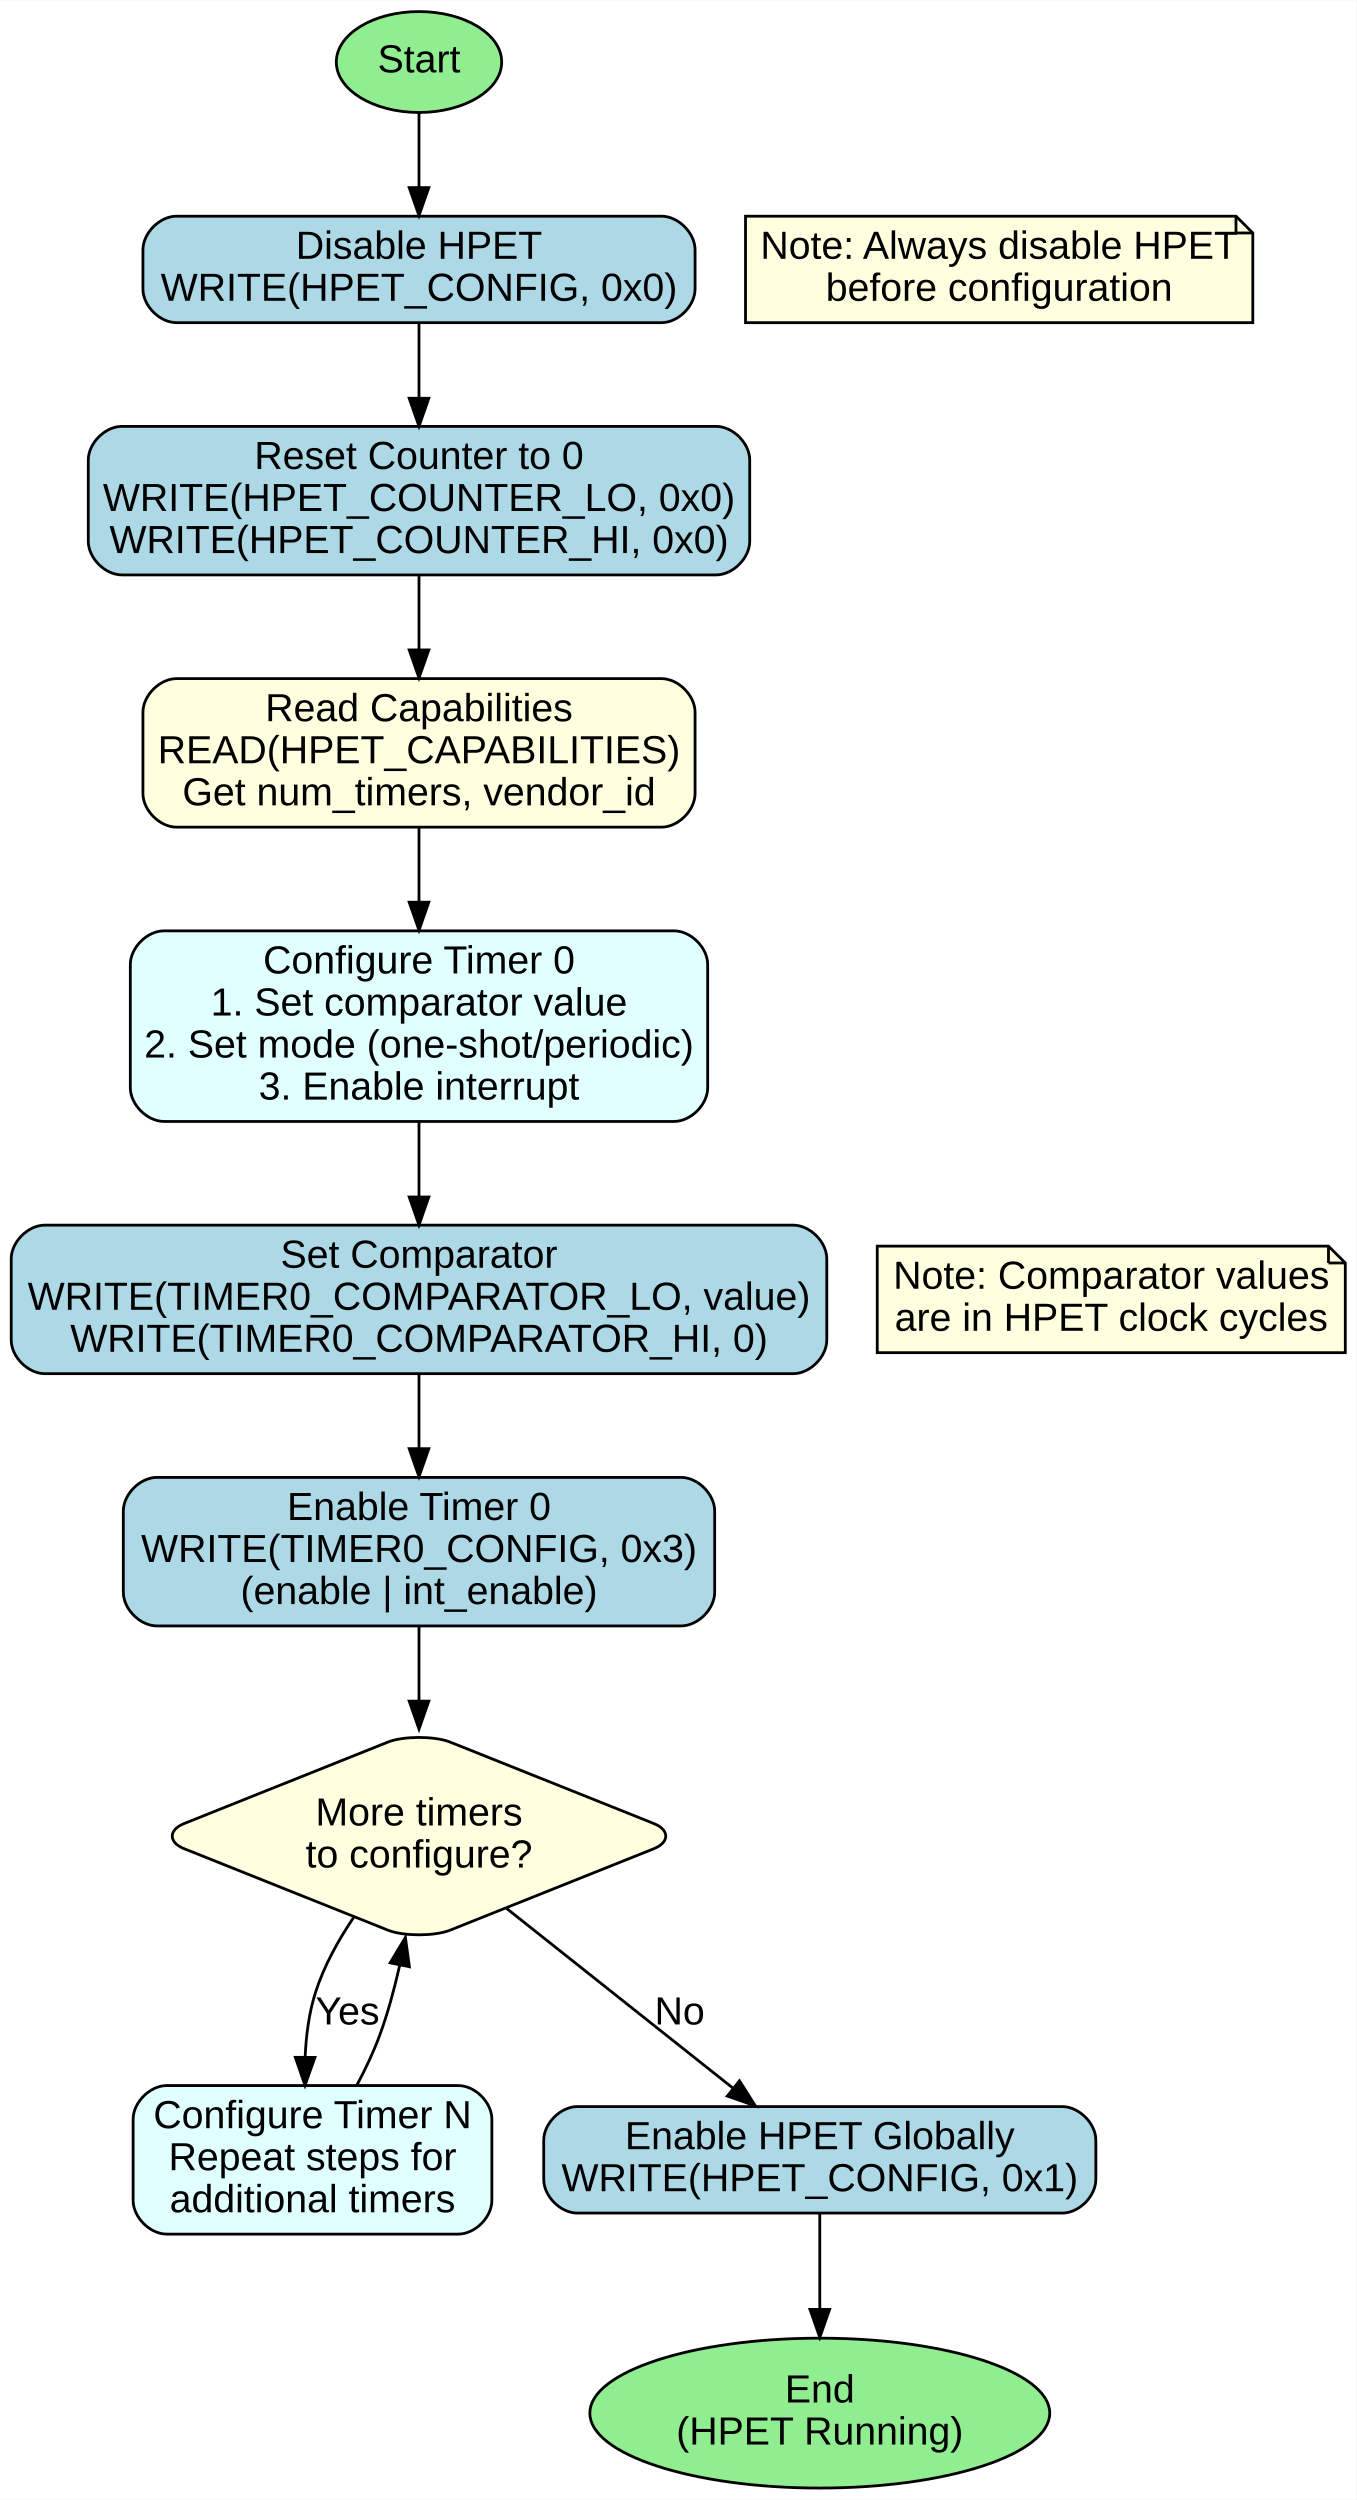
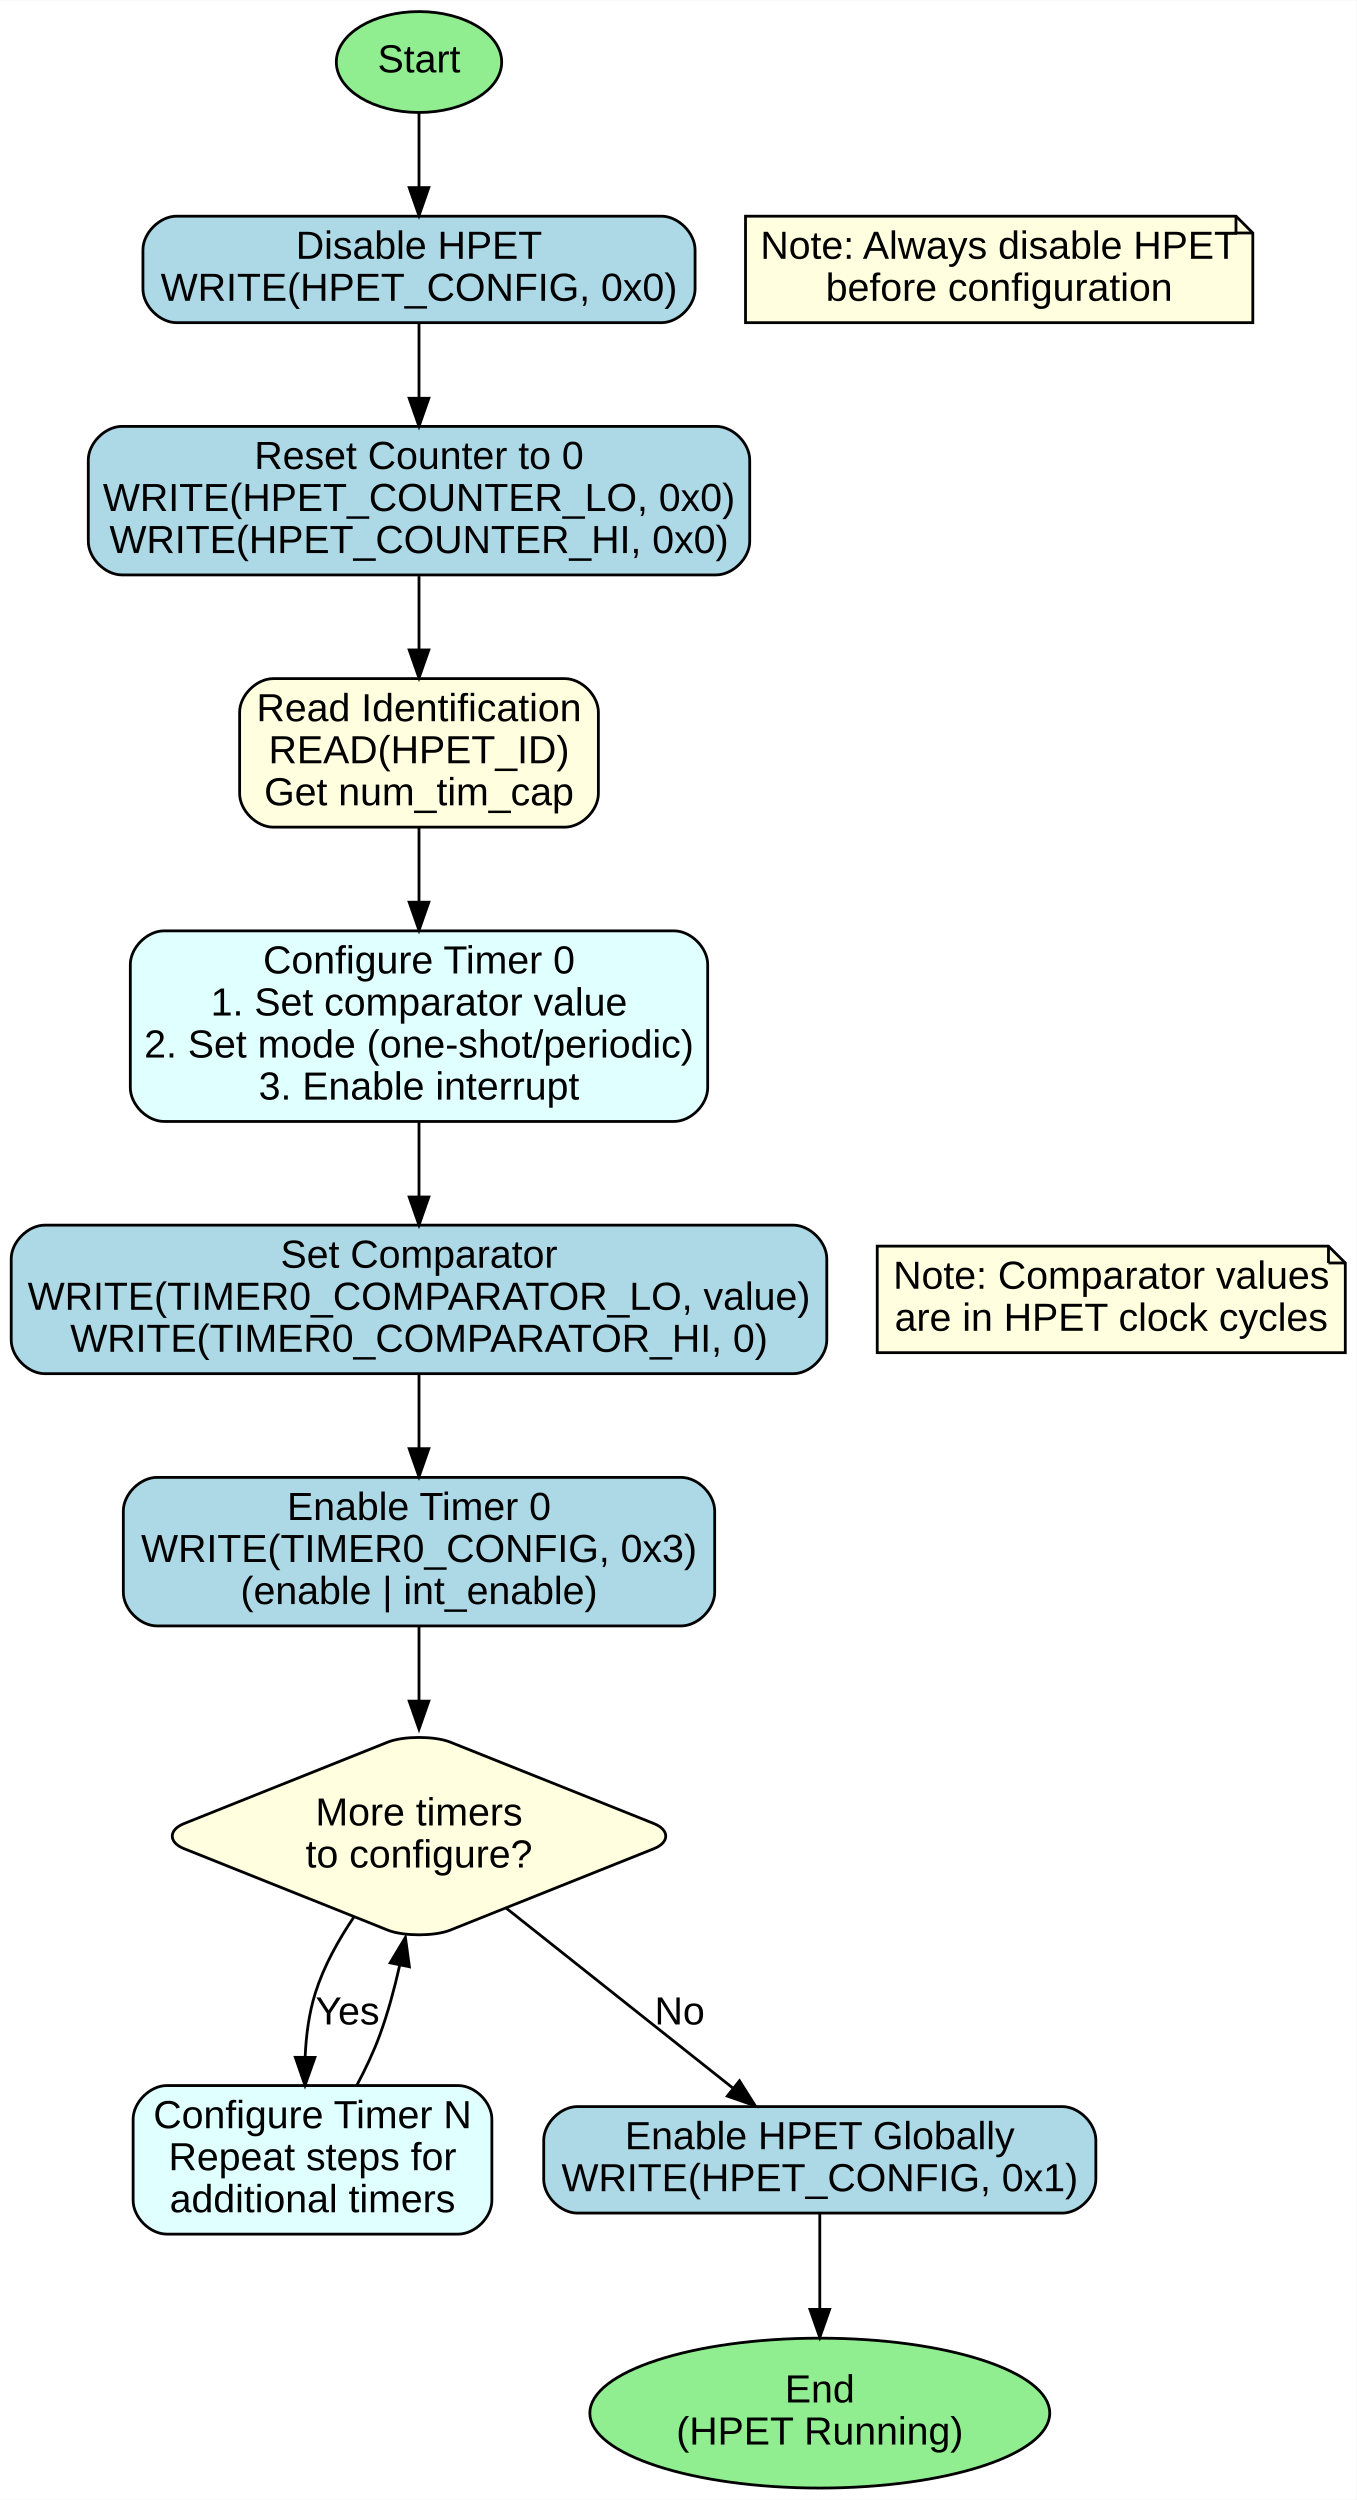
<svg xmlns="http://www.w3.org/2000/svg" width="484pt" height="892pt" viewBox="0.00 0.00 484.00 891.74">
  <g id="graph0" class="graph" transform="scale(1 1) rotate(0) translate(4 887.74)">
    <polygon fill="white" stroke="transparent" points="-4,4 -4,-887.74 480,-887.74 480,4 -4,4" />
    <g id="node1" class="node">
      <ellipse fill="lightgreen" stroke="black" cx="145.5" cy="-865.74" rx="29.5" ry="18" />
      <text text-anchor="middle" x="145.5" y="-862.04" font-family="Arial" font-size="14.00">Start</text>
    </g>
    <g id="node3" class="node">
      <path fill="lightblue" stroke="black" d="M232,-810.74C232,-810.74 59,-810.74 59,-810.74 53,-810.74 47,-804.74 47,-798.74 47,-798.74 47,-784.74 47,-784.74 47,-778.74 53,-772.74 59,-772.74 59,-772.74 232,-772.74 232,-772.74 238,-772.74 244,-778.74 244,-784.74 244,-784.74 244,-798.74 244,-798.74 244,-804.74 238,-810.74 232,-810.74" />
      <text text-anchor="middle" x="145.5" y="-795.54" font-family="Arial" font-size="14.00">Disable HPET</text>
      <text text-anchor="middle" x="145.5" y="-780.54" font-family="Arial" font-size="14.00">WRITE(HPET_CONFIG, 0x0)</text>
    </g>
    <g id="edge1" class="edge">
      <path fill="none" stroke="black" d="M145.5,-847.68C145.5,-839.73 145.5,-830.05 145.5,-821.05" />
      <polygon fill="black" stroke="black" points="149,-820.94 145.5,-810.94 142,-820.94 149,-820.94" />
    </g>
    <g id="node2" class="node">
      <ellipse fill="lightgreen" stroke="black" cx="288.5" cy="-26.87" rx="82.05" ry="26.74" />
      <text text-anchor="middle" x="288.5" y="-30.67" font-family="Arial" font-size="14.00">End</text>
      <text text-anchor="middle" x="288.5" y="-15.67" font-family="Arial" font-size="14.00">(HPET Running)</text>
    </g>
    <g id="node4" class="node">
      <path fill="lightblue" stroke="black" d="M251.5,-735.74C251.5,-735.74 39.5,-735.74 39.5,-735.74 33.5,-735.74 27.5,-729.74 27.5,-723.74 27.5,-723.74 27.5,-694.74 27.5,-694.74 27.5,-688.74 33.5,-682.74 39.5,-682.74 39.5,-682.74 251.5,-682.74 251.5,-682.74 257.5,-682.74 263.5,-688.74 263.5,-694.74 263.5,-694.74 263.5,-723.74 263.5,-723.74 263.5,-729.74 257.5,-735.74 251.5,-735.74" />
      <text text-anchor="middle" x="145.5" y="-720.54" font-family="Arial" font-size="14.00">Reset Counter to 0</text>
      <text text-anchor="middle" x="145.5" y="-705.54" font-family="Arial" font-size="14.00">WRITE(HPET_COUNTER_LO, 0x0)</text>
      <text text-anchor="middle" x="145.5" y="-690.54" font-family="Arial" font-size="14.00">WRITE(HPET_COUNTER_HI, 0x0)</text>
    </g>
    <g id="edge2" class="edge">
      <path fill="none" stroke="black" d="M145.5,-772.47C145.5,-764.59 145.5,-755.08 145.5,-745.89" />
      <polygon fill="black" stroke="black" points="149,-745.76 145.5,-735.76 142,-745.76 149,-745.76" />
    </g>
    <g id="node5" class="node">
-       <path fill="lightyellow" stroke="black" d="M232,-645.74C232,-645.74 59,-645.74 59,-645.74 53,-645.74 47,-639.74 47,-633.74 47,-633.74 47,-604.74 47,-604.74 47,-598.74 53,-592.74 59,-592.74 59,-592.74 232,-592.74 232,-592.74 238,-592.74 244,-598.74 244,-604.74 244,-604.74 244,-633.74 244,-633.74 244,-639.74 238,-645.74 232,-645.74" />
-       <text text-anchor="middle" x="145.5" y="-630.54" font-family="Arial" font-size="14.00">Read Capabilities</text>
-       <text text-anchor="middle" x="145.5" y="-615.54" font-family="Arial" font-size="14.00">READ(HPET_CAPABILITIES)</text>
-       <text text-anchor="middle" x="145.5" y="-600.54" font-family="Arial" font-size="14.00">Get num_timers, vendor_id</text>
+       <path fill="lightyellow" stroke="black" d="M197.5,-645.74C197.5,-645.74 93.5,-645.74 93.5,-645.74 87.5,-645.74 81.5,-639.74 81.5,-633.74 81.5,-633.74 81.5,-604.74 81.5,-604.74 81.5,-598.74 87.5,-592.74 93.5,-592.74 93.5,-592.74 197.5,-592.74 197.5,-592.74 203.5,-592.74 209.5,-598.74 209.5,-604.74 209.5,-604.74 209.5,-633.74 209.5,-633.74 209.5,-639.74 203.5,-645.74 197.5,-645.74" />
+       <text text-anchor="middle" x="145.5" y="-630.54" font-family="Arial" font-size="14.00">Read Identification</text>
+       <text text-anchor="middle" x="145.5" y="-615.54" font-family="Arial" font-size="14.00">READ(HPET_ID)</text>
+       <text text-anchor="middle" x="145.5" y="-600.54" font-family="Arial" font-size="14.00">Get num_tim_cap</text>
    </g>
    <g id="edge3" class="edge">
      <path fill="none" stroke="black" d="M145.5,-682.31C145.5,-674.08 145.5,-664.82 145.5,-656.02" />
      <polygon fill="black" stroke="black" points="149,-655.98 145.5,-645.98 142,-655.98 149,-655.98" />
    </g>
    <g id="node6" class="node">
      <path fill="lightcyan" stroke="black" d="M236.5,-555.74C236.5,-555.74 54.5,-555.74 54.5,-555.74 48.5,-555.74 42.5,-549.74 42.5,-543.74 42.5,-543.74 42.5,-499.74 42.5,-499.74 42.5,-493.74 48.5,-487.74 54.5,-487.74 54.5,-487.74 236.5,-487.74 236.5,-487.74 242.5,-487.74 248.5,-493.74 248.5,-499.74 248.5,-499.74 248.5,-543.74 248.5,-543.74 248.5,-549.74 242.5,-555.74 236.5,-555.74" />
      <text text-anchor="middle" x="145.5" y="-540.54" font-family="Arial" font-size="14.00">Configure Timer 0</text>
      <text text-anchor="middle" x="145.5" y="-525.54" font-family="Arial" font-size="14.00">1. Set comparator value</text>
      <text text-anchor="middle" x="145.5" y="-510.54" font-family="Arial" font-size="14.00">2. Set mode (one-shot/periodic)</text>
      <text text-anchor="middle" x="145.5" y="-495.54" font-family="Arial" font-size="14.00">3. Enable interrupt</text>
    </g>
    <g id="edge4" class="edge">
      <path fill="none" stroke="black" d="M145.5,-592.65C145.5,-584.46 145.5,-575.15 145.5,-566.06" />
      <polygon fill="black" stroke="black" points="149,-565.96 145.5,-555.96 142,-565.96 149,-565.96" />
    </g>
    <g id="node7" class="node">
      <path fill="lightblue" stroke="black" d="M279,-450.74C279,-450.74 12,-450.74 12,-450.74 6,-450.74 0,-444.74 0,-438.74 0,-438.74 0,-409.74 0,-409.74 0,-403.74 6,-397.74 12,-397.74 12,-397.74 279,-397.74 279,-397.74 285,-397.74 291,-403.74 291,-409.74 291,-409.74 291,-438.74 291,-438.74 291,-444.74 285,-450.74 279,-450.74" />
      <text text-anchor="middle" x="145.5" y="-435.54" font-family="Arial" font-size="14.00">Set Comparator</text>
      <text text-anchor="middle" x="145.5" y="-420.54" font-family="Arial" font-size="14.00">WRITE(TIMER0_COMPARATOR_LO, value)</text>
      <text text-anchor="middle" x="145.5" y="-405.54" font-family="Arial" font-size="14.00">WRITE(TIMER0_COMPARATOR_HI, 0)</text>
    </g>
    <g id="edge5" class="edge">
      <path fill="none" stroke="black" d="M145.5,-487.61C145.5,-479.03 145.5,-469.75 145.5,-461.04" />
      <polygon fill="black" stroke="black" points="149,-460.79 145.5,-450.79 142,-460.79 149,-460.79" />
    </g>
    <g id="node8" class="node">
      <path fill="lightblue" stroke="black" d="M239,-360.74C239,-360.74 52,-360.74 52,-360.74 46,-360.74 40,-354.74 40,-348.74 40,-348.74 40,-319.74 40,-319.74 40,-313.74 46,-307.74 52,-307.74 52,-307.74 239,-307.74 239,-307.74 245,-307.74 251,-313.74 251,-319.74 251,-319.74 251,-348.74 251,-348.74 251,-354.74 245,-360.74 239,-360.74" />
      <text text-anchor="middle" x="145.5" y="-345.54" font-family="Arial" font-size="14.00">Enable Timer 0</text>
      <text text-anchor="middle" x="145.5" y="-330.54" font-family="Arial" font-size="14.00">WRITE(TIMER0_CONFIG, 0x3)</text>
      <text text-anchor="middle" x="145.5" y="-315.54" font-family="Arial" font-size="14.00">(enable | int_enable)</text>
    </g>
    <g id="edge6" class="edge">
      <path fill="none" stroke="black" d="M145.5,-397.31C145.5,-389.08 145.5,-379.82 145.5,-371.02" />
      <polygon fill="black" stroke="black" points="149,-370.98 145.5,-360.98 142,-370.98 149,-370.98" />
    </g>
    <g id="node9" class="node">
      <path fill="lightyellow" stroke="black" d="M134.36,-266.28C134.36,-266.28 61.64,-237.2 61.64,-237.2 56.07,-234.97 56.07,-230.51 61.64,-228.28 61.64,-228.28 134.36,-199.2 134.36,-199.2 139.93,-196.97 151.07,-196.97 156.64,-199.2 156.64,-199.2 229.36,-228.28 229.36,-228.28 234.93,-230.51 234.93,-234.97 229.36,-237.2 229.36,-237.2 156.64,-266.28 156.64,-266.28 151.07,-268.51 139.93,-268.51 134.36,-266.28" />
      <text text-anchor="middle" x="145.5" y="-236.54" font-family="Arial" font-size="14.00">More timers</text>
      <text text-anchor="middle" x="145.5" y="-221.54" font-family="Arial" font-size="14.00">to configure?</text>
    </g>
    <g id="edge7" class="edge">
      <path fill="none" stroke="black" d="M145.5,-307.62C145.5,-299.5 145.5,-290.25 145.5,-281.11" />
      <polygon fill="black" stroke="black" points="149,-280.91 145.5,-270.91 142,-280.91 149,-280.91" />
    </g>
    <g id="node10" class="node">
      <path fill="lightcyan" stroke="black" d="M159.5,-143.74C159.5,-143.74 55.5,-143.74 55.5,-143.74 49.5,-143.74 43.5,-137.74 43.5,-131.74 43.5,-131.74 43.5,-102.74 43.5,-102.74 43.5,-96.74 49.5,-90.74 55.5,-90.74 55.5,-90.74 159.5,-90.74 159.5,-90.74 165.5,-90.74 171.5,-96.74 171.5,-102.74 171.5,-102.74 171.5,-131.74 171.5,-131.74 171.5,-137.74 165.5,-143.74 159.5,-143.74" />
      <text text-anchor="middle" x="107.5" y="-128.54" font-family="Arial" font-size="14.00">Configure Timer N</text>
      <text text-anchor="middle" x="107.5" y="-113.54" font-family="Arial" font-size="14.00">Repeat steps for</text>
      <text text-anchor="middle" x="107.5" y="-98.54" font-family="Arial" font-size="14.00">additional timers</text>
    </g>
    <g id="edge8" class="edge">
      <path fill="none" stroke="black" d="M122.34,-203.97C116.74,-195.7 111.5,-186.29 108.5,-176.74 106.24,-169.55 105.2,-161.6 104.88,-153.95" />
      <polygon fill="black" stroke="black" points="108.37,-153.78 104.82,-143.8 101.37,-153.82 108.37,-153.78" />
      <text text-anchor="middle" x="120" y="-165.54" font-family="Arial" font-size="14.00">Yes</text>
    </g>
    <g id="node11" class="node">
      <path fill="lightblue" stroke="black" d="M375,-136.24C375,-136.24 202,-136.24 202,-136.24 196,-136.24 190,-130.24 190,-124.24 190,-124.24 190,-110.24 190,-110.24 190,-104.24 196,-98.24 202,-98.24 202,-98.24 375,-98.24 375,-98.24 381,-98.24 387,-104.24 387,-110.24 387,-110.24 387,-124.24 387,-124.24 387,-130.24 381,-136.24 375,-136.24" />
      <text text-anchor="middle" x="288.5" y="-121.04" font-family="Arial" font-size="14.00">Enable HPET Globally</text>
      <text text-anchor="middle" x="288.5" y="-106.04" font-family="Arial" font-size="14.00">WRITE(HPET_CONFIG, 0x1)</text>
    </g>
    <g id="edge9" class="edge">
      <path fill="none" stroke="black" d="M176.53,-207.11C200.48,-188.1 233.47,-161.91 257.44,-142.89" />
      <polygon fill="black" stroke="black" points="259.85,-145.45 265.51,-136.49 255.5,-139.97 259.85,-145.45" />
      <text text-anchor="middle" x="238.5" y="-165.54" font-family="Arial" font-size="14.00">No</text>
    </g>
    <g id="edge10" class="edge">
      <path fill="none" stroke="black" d="M123.32,-143.85C126.38,-149.58 129.31,-155.75 131.5,-161.74 134.38,-169.6 136.71,-178.19 138.59,-186.57" />
      <polygon fill="black" stroke="black" points="135.21,-187.53 140.65,-196.62 142.07,-186.12 135.21,-187.53" />
    </g>
    <g id="edge11" class="edge">
      <path fill="none" stroke="black" d="M288.5,-97.93C288.5,-88.18 288.5,-75.82 288.5,-64.22" />
      <polygon fill="black" stroke="black" points="292,-63.87 288.5,-53.87 285,-63.87 292,-63.87" />
    </g>
    <g id="node12" class="node">
      <polygon fill="lightyellow" stroke="black" points="437,-810.74 262,-810.74 262,-772.74 443,-772.74 443,-804.74 437,-810.74" />
      <polyline fill="none" stroke="black" points="437,-810.74 437,-804.74 " />
      <polyline fill="none" stroke="black" points="443,-804.74 437,-804.74 " />
      <text text-anchor="middle" x="352.5" y="-795.54" font-family="Arial" font-size="14.00">Note: Always disable HPET</text>
      <text text-anchor="middle" x="352.5" y="-780.54" font-family="Arial" font-size="14.00">before configuration</text>
    </g>
    <g id="node13" class="node">
      <polygon fill="lightyellow" stroke="black" points="470,-443.24 309,-443.24 309,-405.24 476,-405.24 476,-437.24 470,-443.24" />
      <polyline fill="none" stroke="black" points="470,-443.24 470,-437.24 " />
      <polyline fill="none" stroke="black" points="476,-437.24 470,-437.24 " />
      <text text-anchor="middle" x="392.5" y="-428.04" font-family="Arial" font-size="14.00">Note: Comparator values</text>
      <text text-anchor="middle" x="392.5" y="-413.04" font-family="Arial" font-size="14.00">are in HPET clock cycles</text>
    </g>
  </g>
</svg>
